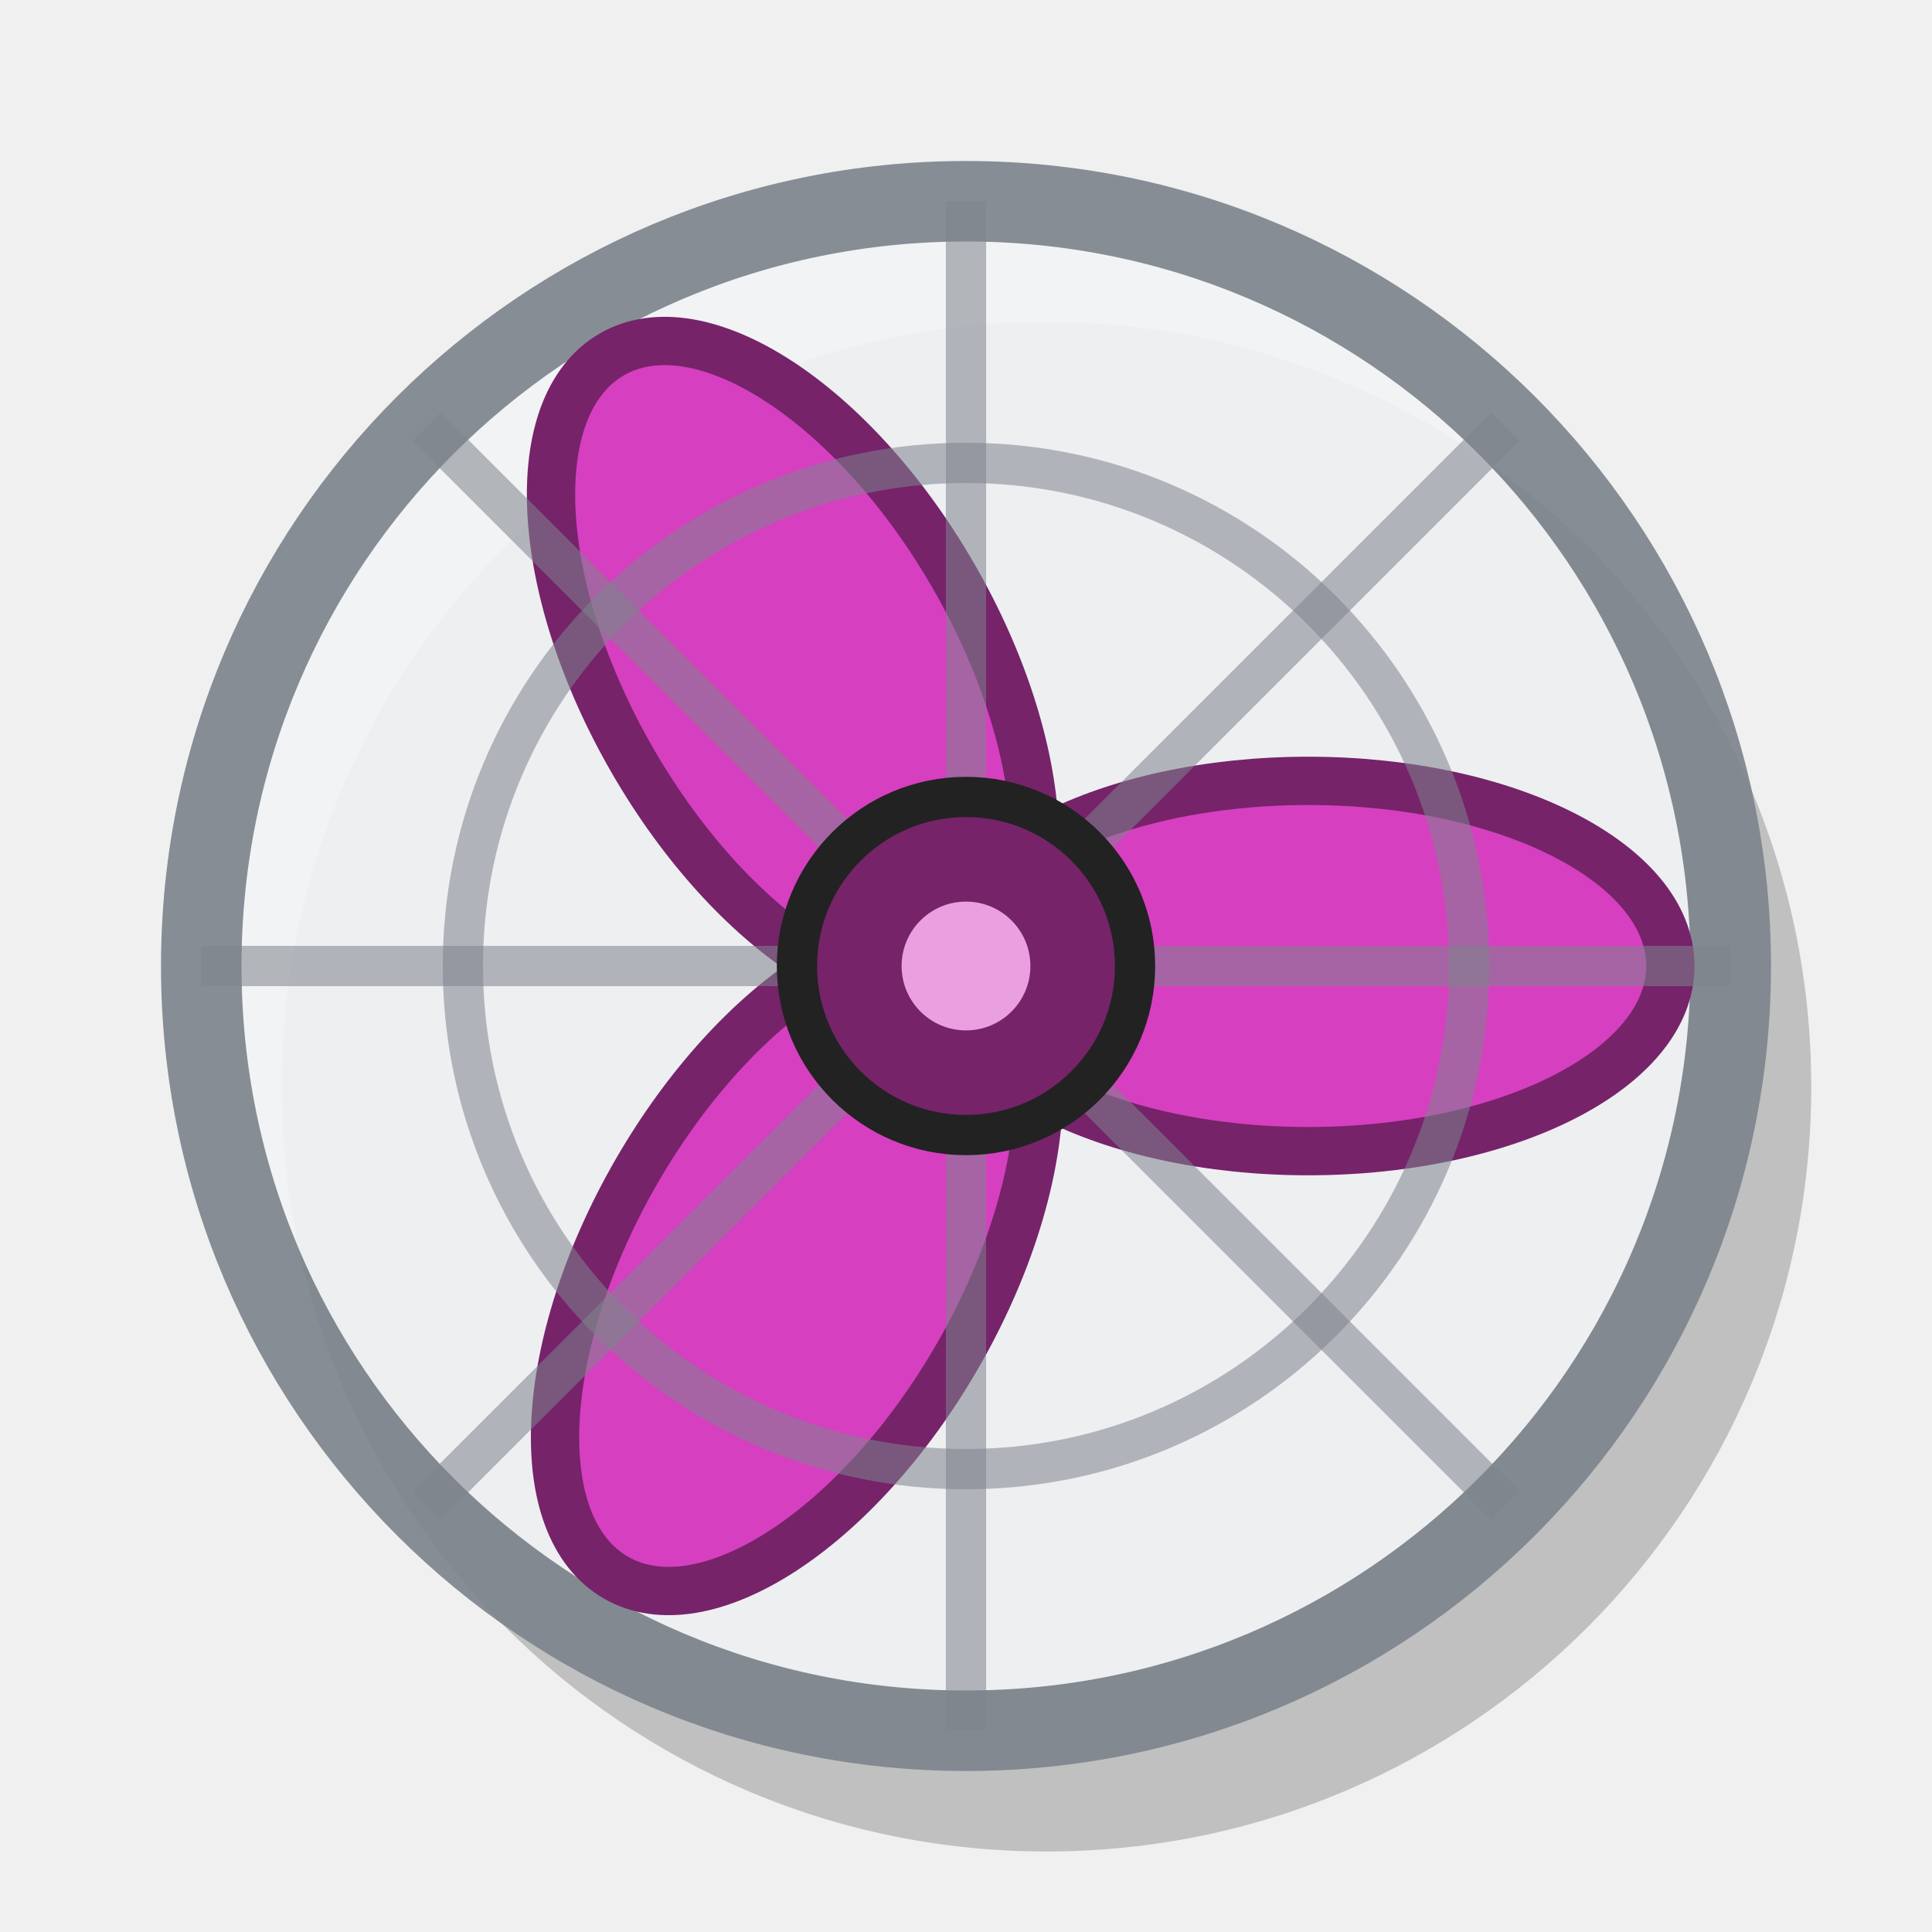
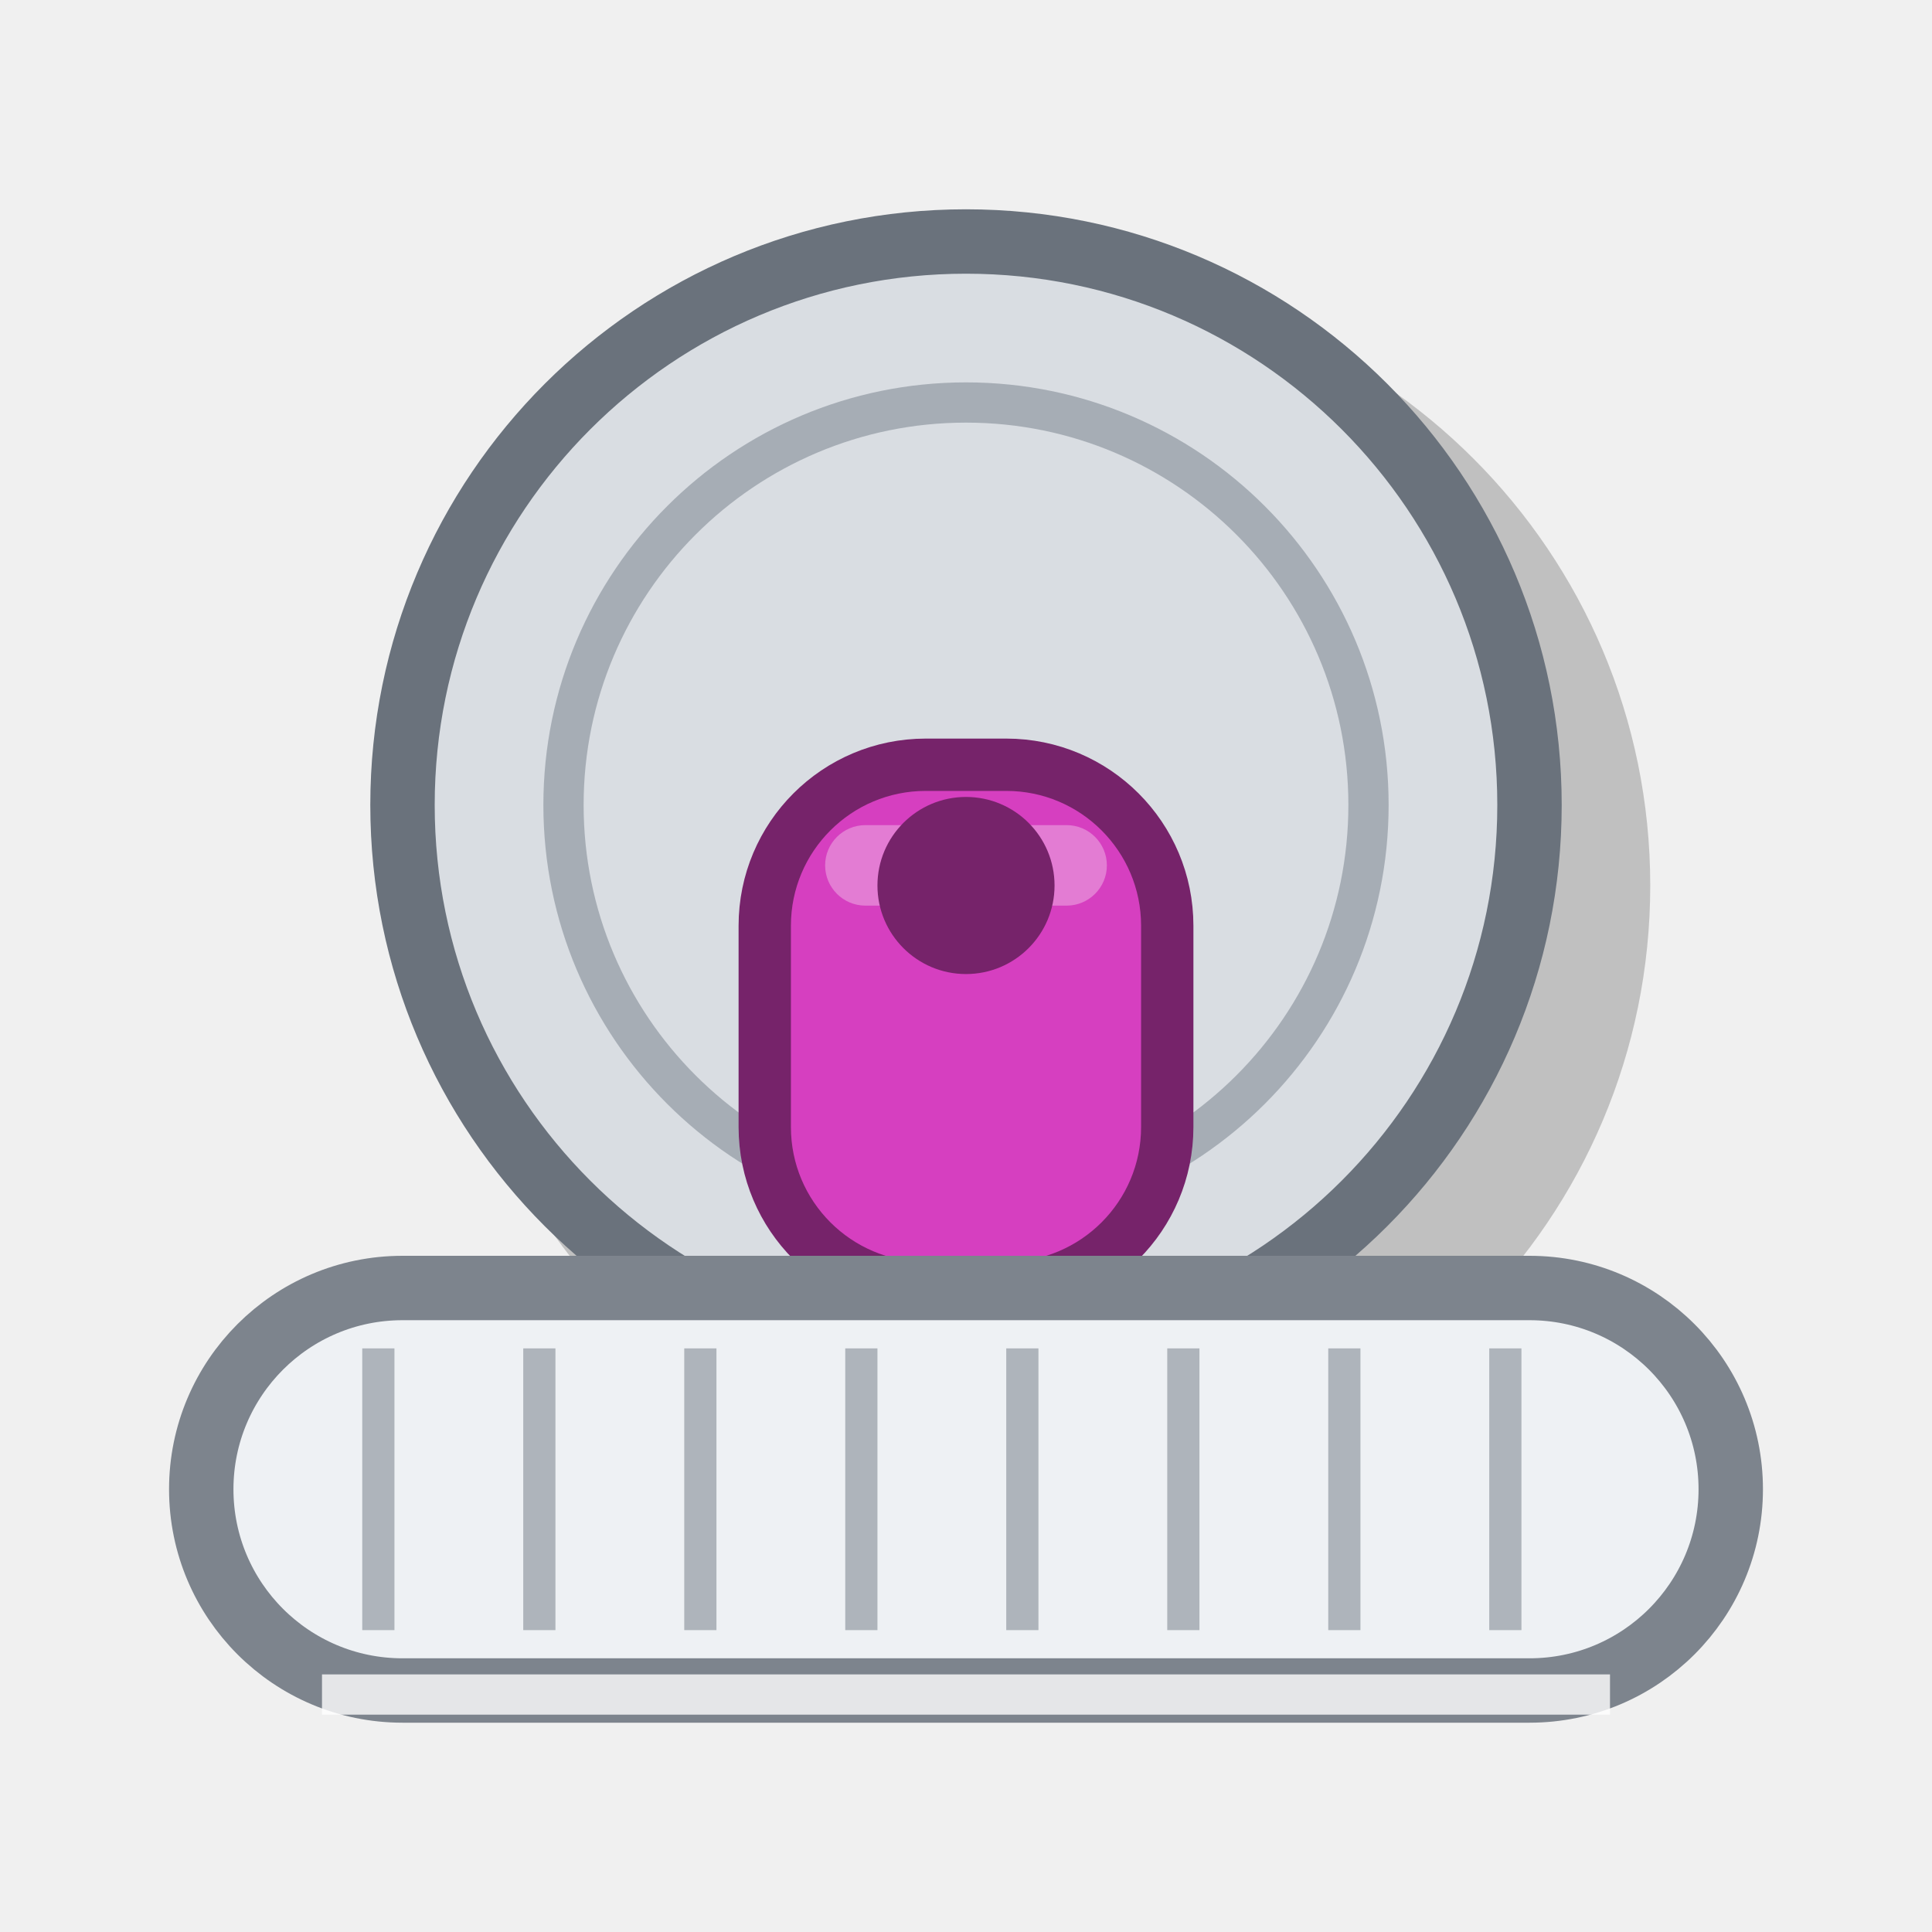
<svg xmlns="http://www.w3.org/2000/svg" width="96" height="96" viewBox="0 0 48 48">
-   <circle cx="26" cy="27" r="19" fill="#000" opacity="0.2" />
-   <circle cx="24" cy="24" r="19" fill="#f1f3f5" stroke="#7d848d" stroke-width="2" opacity="0.92" />
-   <ellipse cx="32.5" cy="24.0" rx="9" ry="4.6" transform="rotate(0 32.5 24.0)" fill="#d63fc0" stroke="#76236a" stroke-width="1.2" />
-   <ellipse cx="19.8" cy="31.4" rx="9" ry="4.6" transform="rotate(120 19.8 31.4)" fill="#d63fc0" stroke="#76236a" stroke-width="1.2" />
-   <ellipse cx="19.7" cy="16.6" rx="9" ry="4.6" transform="rotate(240 19.7 16.6)" fill="#d63fc0" stroke="#76236a" stroke-width="1.2" />
-   <circle cx="24" cy="24" r="12.5" fill="none" stroke="#7d848d" stroke-width="1" opacity="0.55" />
-   <line x1="28.5" y1="24.0" x2="43.0" y2="24.0" stroke="#7d848d" stroke-width="1" opacity=".55" />
-   <line x1="27.2" y1="27.2" x2="37.4" y2="37.4" stroke="#7d848d" stroke-width="1" opacity=".55" />
-   <line x1="24.0" y1="28.5" x2="24.0" y2="43.0" stroke="#7d848d" stroke-width="1" opacity=".55" />
-   <line x1="20.8" y1="27.2" x2="10.6" y2="37.4" stroke="#7d848d" stroke-width="1" opacity=".55" />
-   <line x1="19.5" y1="24.0" x2="5.0" y2="24.0" stroke="#7d848d" stroke-width="1" opacity=".55" />
-   <line x1="20.8" y1="20.8" x2="10.6" y2="10.6" stroke="#7d848d" stroke-width="1" opacity=".55" />
-   <line x1="24.0" y1="19.5" x2="24.0" y2="5.0" stroke="#7d848d" stroke-width="1" opacity=".55" />
-   <line x1="27.2" y1="20.8" x2="37.4" y2="10.6" stroke="#7d848d" stroke-width="1" opacity=".55" />
-   <circle cx="24" cy="24" r="4.2" fill="#76236a" stroke="#222" stroke-width="1" />
-   <circle cx="24" cy="24" r="1.6" fill="#ea9fe0" />
+   <circle cx="26" cy="22" r="15" fill="#000" opacity="0.2" />
+   <circle cx="24" cy="20" r="14" fill="#d9dde2" stroke="#6a727c" stroke-width="1.6" />
+   <circle cx="24" cy="20" r="10" fill="none" stroke="#9aa1aa" stroke-width="1" opacity="0.8" />
+   <rect x="19" y="19" width="10" height="13" rx="4" fill="#d63fc0" stroke="#76236a" stroke-width="1.3" />
+   <rect x="20.5" y="20.5" width="7" height="2" rx="1" fill="#e895dc" opacity="0.7" />
+   <circle cx="24" cy="22" r="2.2" fill="#76236a" />
+   <rect x="5" y="32" width="38" height="10" rx="5" fill="#eef1f4" stroke="#7d848d" stroke-width="1.6" />
+   <rect x="9" y="33.5" width="0.8" height="7" rx="0" fill="#aeb4bb" />
+   <rect x="13" y="33.5" width="0.8" height="7" rx="0" fill="#aeb4bb" />
+   <rect x="17" y="33.5" width="0.8" height="7" rx="0" fill="#aeb4bb" />
+   <rect x="21" y="33.5" width="0.8" height="7" rx="0" fill="#aeb4bb" />
+   <rect x="25" y="33.5" width="0.8" height="7" rx="0" fill="#aeb4bb" />
+   <rect x="29" y="33.5" width="0.8" height="7" rx="0" fill="#aeb4bb" />
+   <rect x="33" y="33.5" width="0.8" height="7" rx="0" fill="#aeb4bb" />
+   <rect x="37" y="33.5" width="0.8" height="7" rx="0" fill="#aeb4bb" />
+   <rect x="8" y="41.6" width="32" height="1" rx="0" fill="#ffffff" opacity="0.8" />
</svg>
